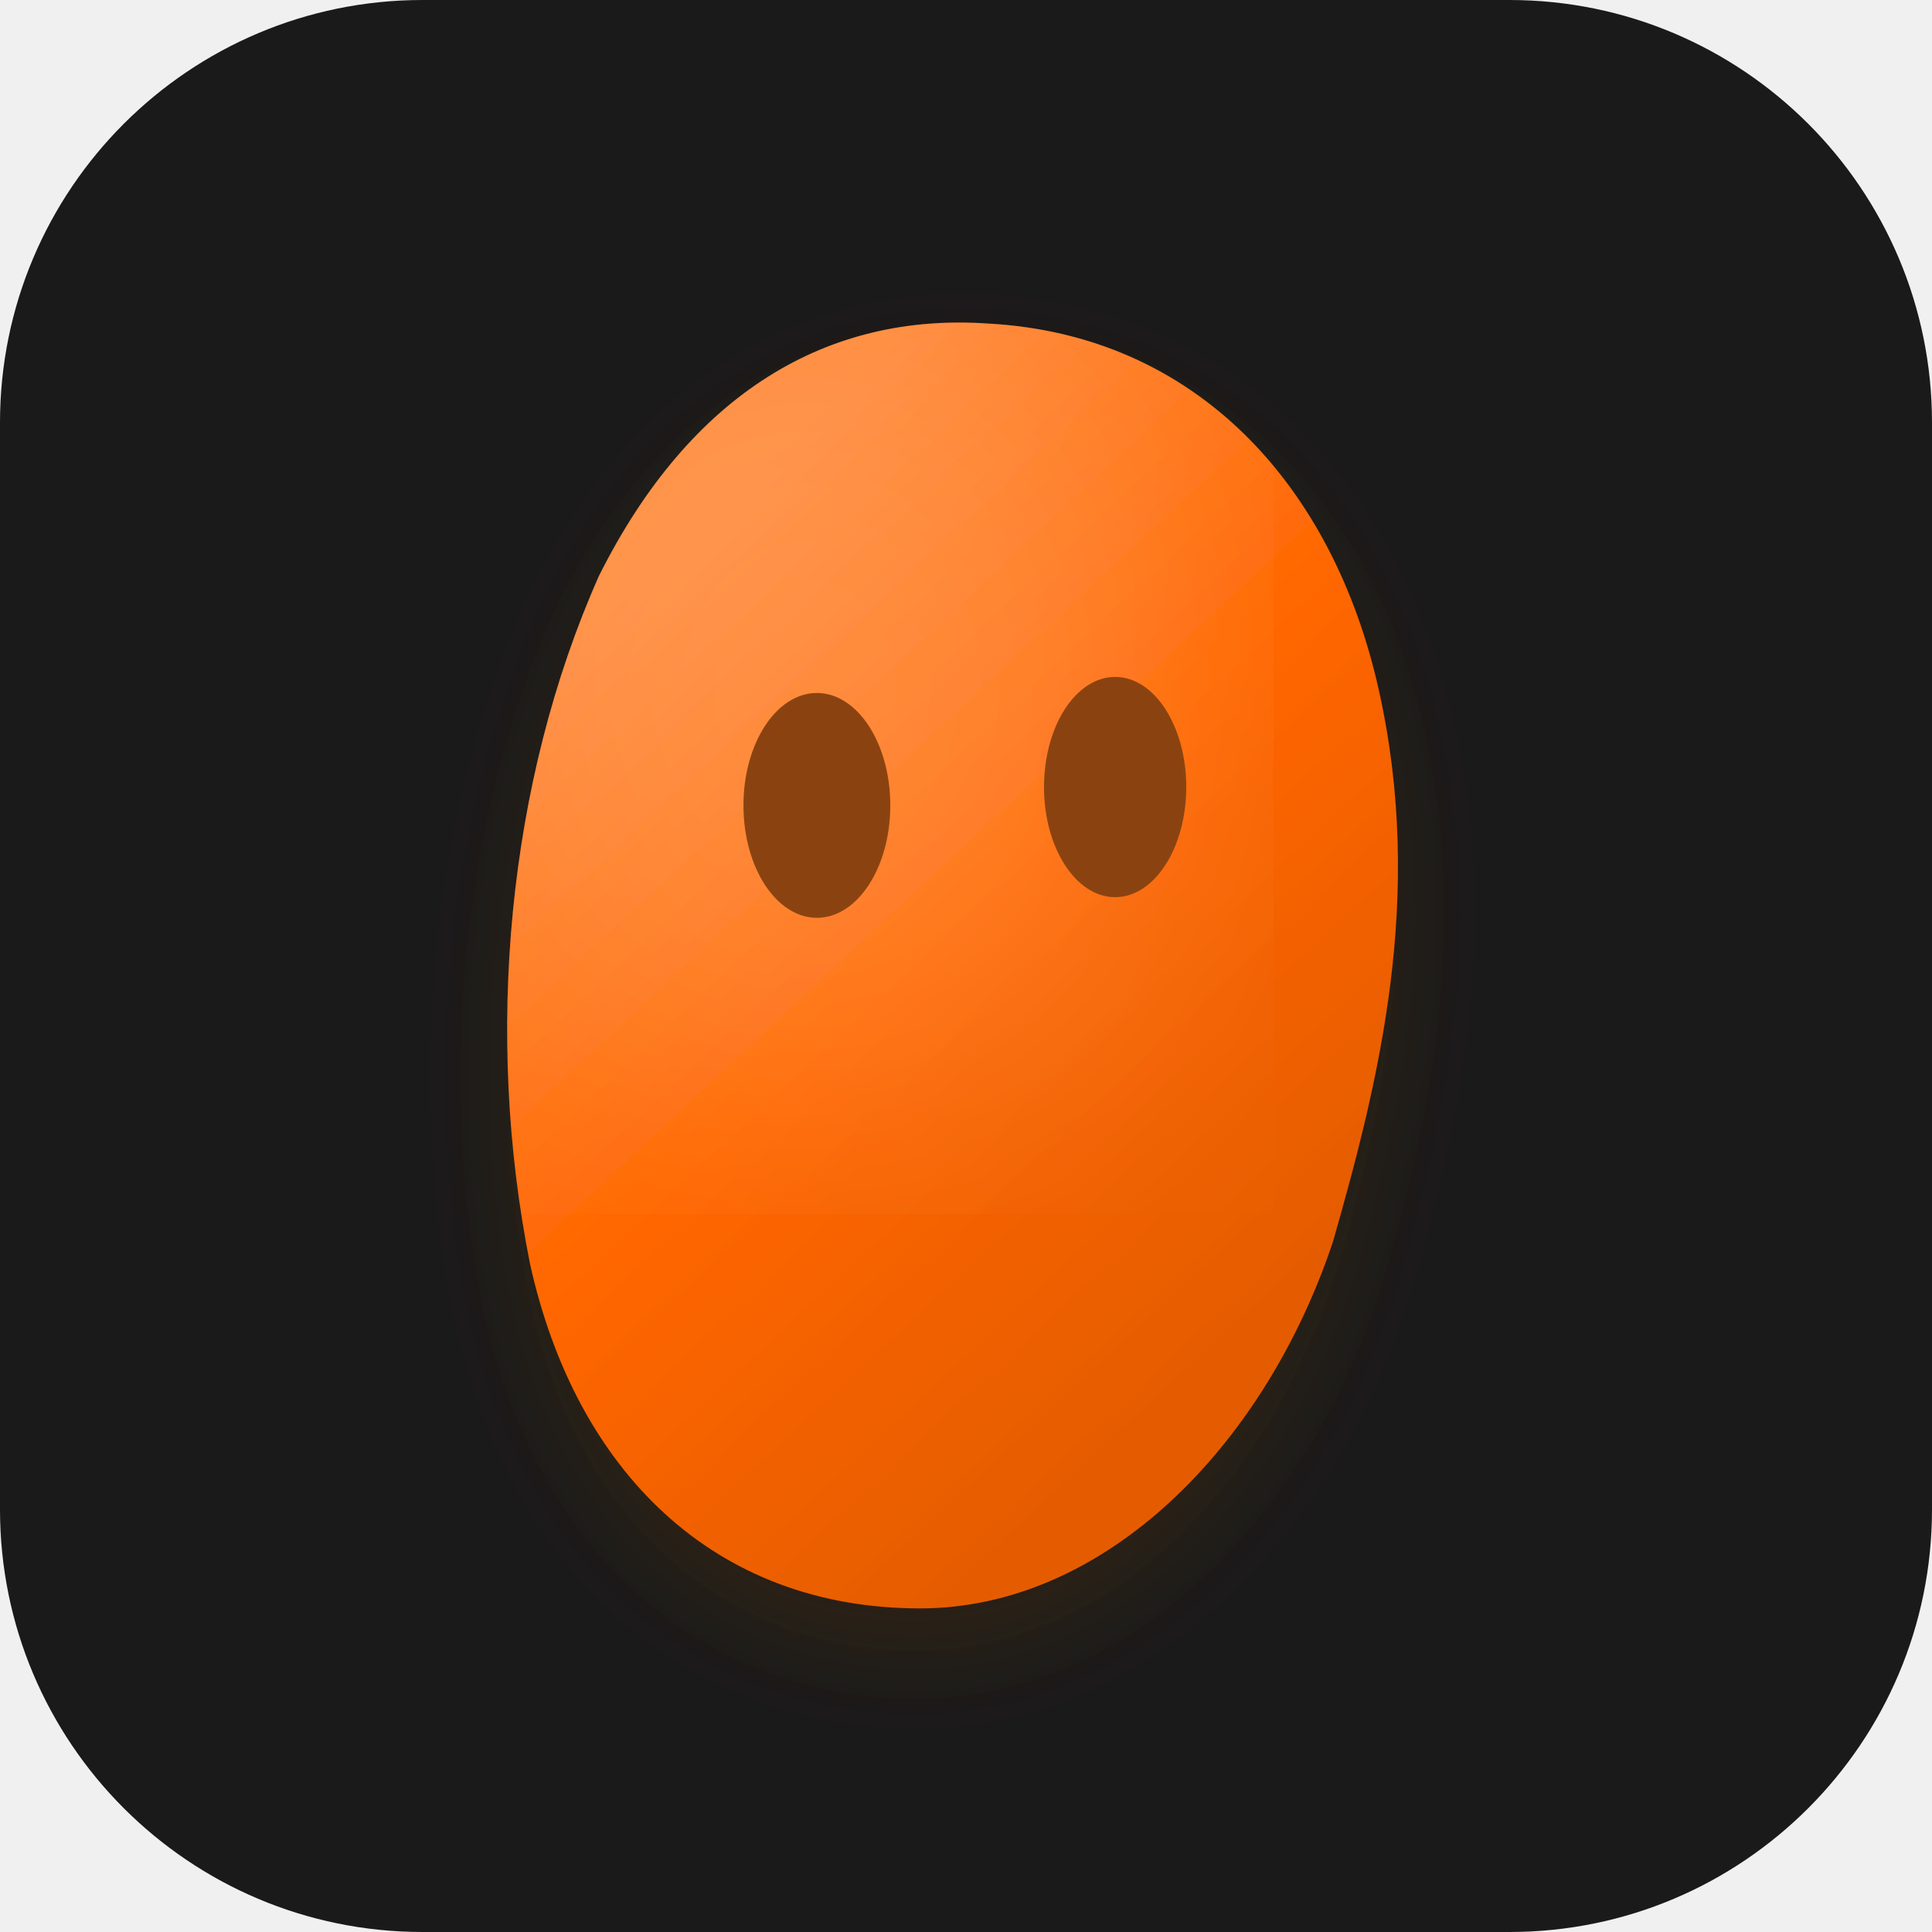
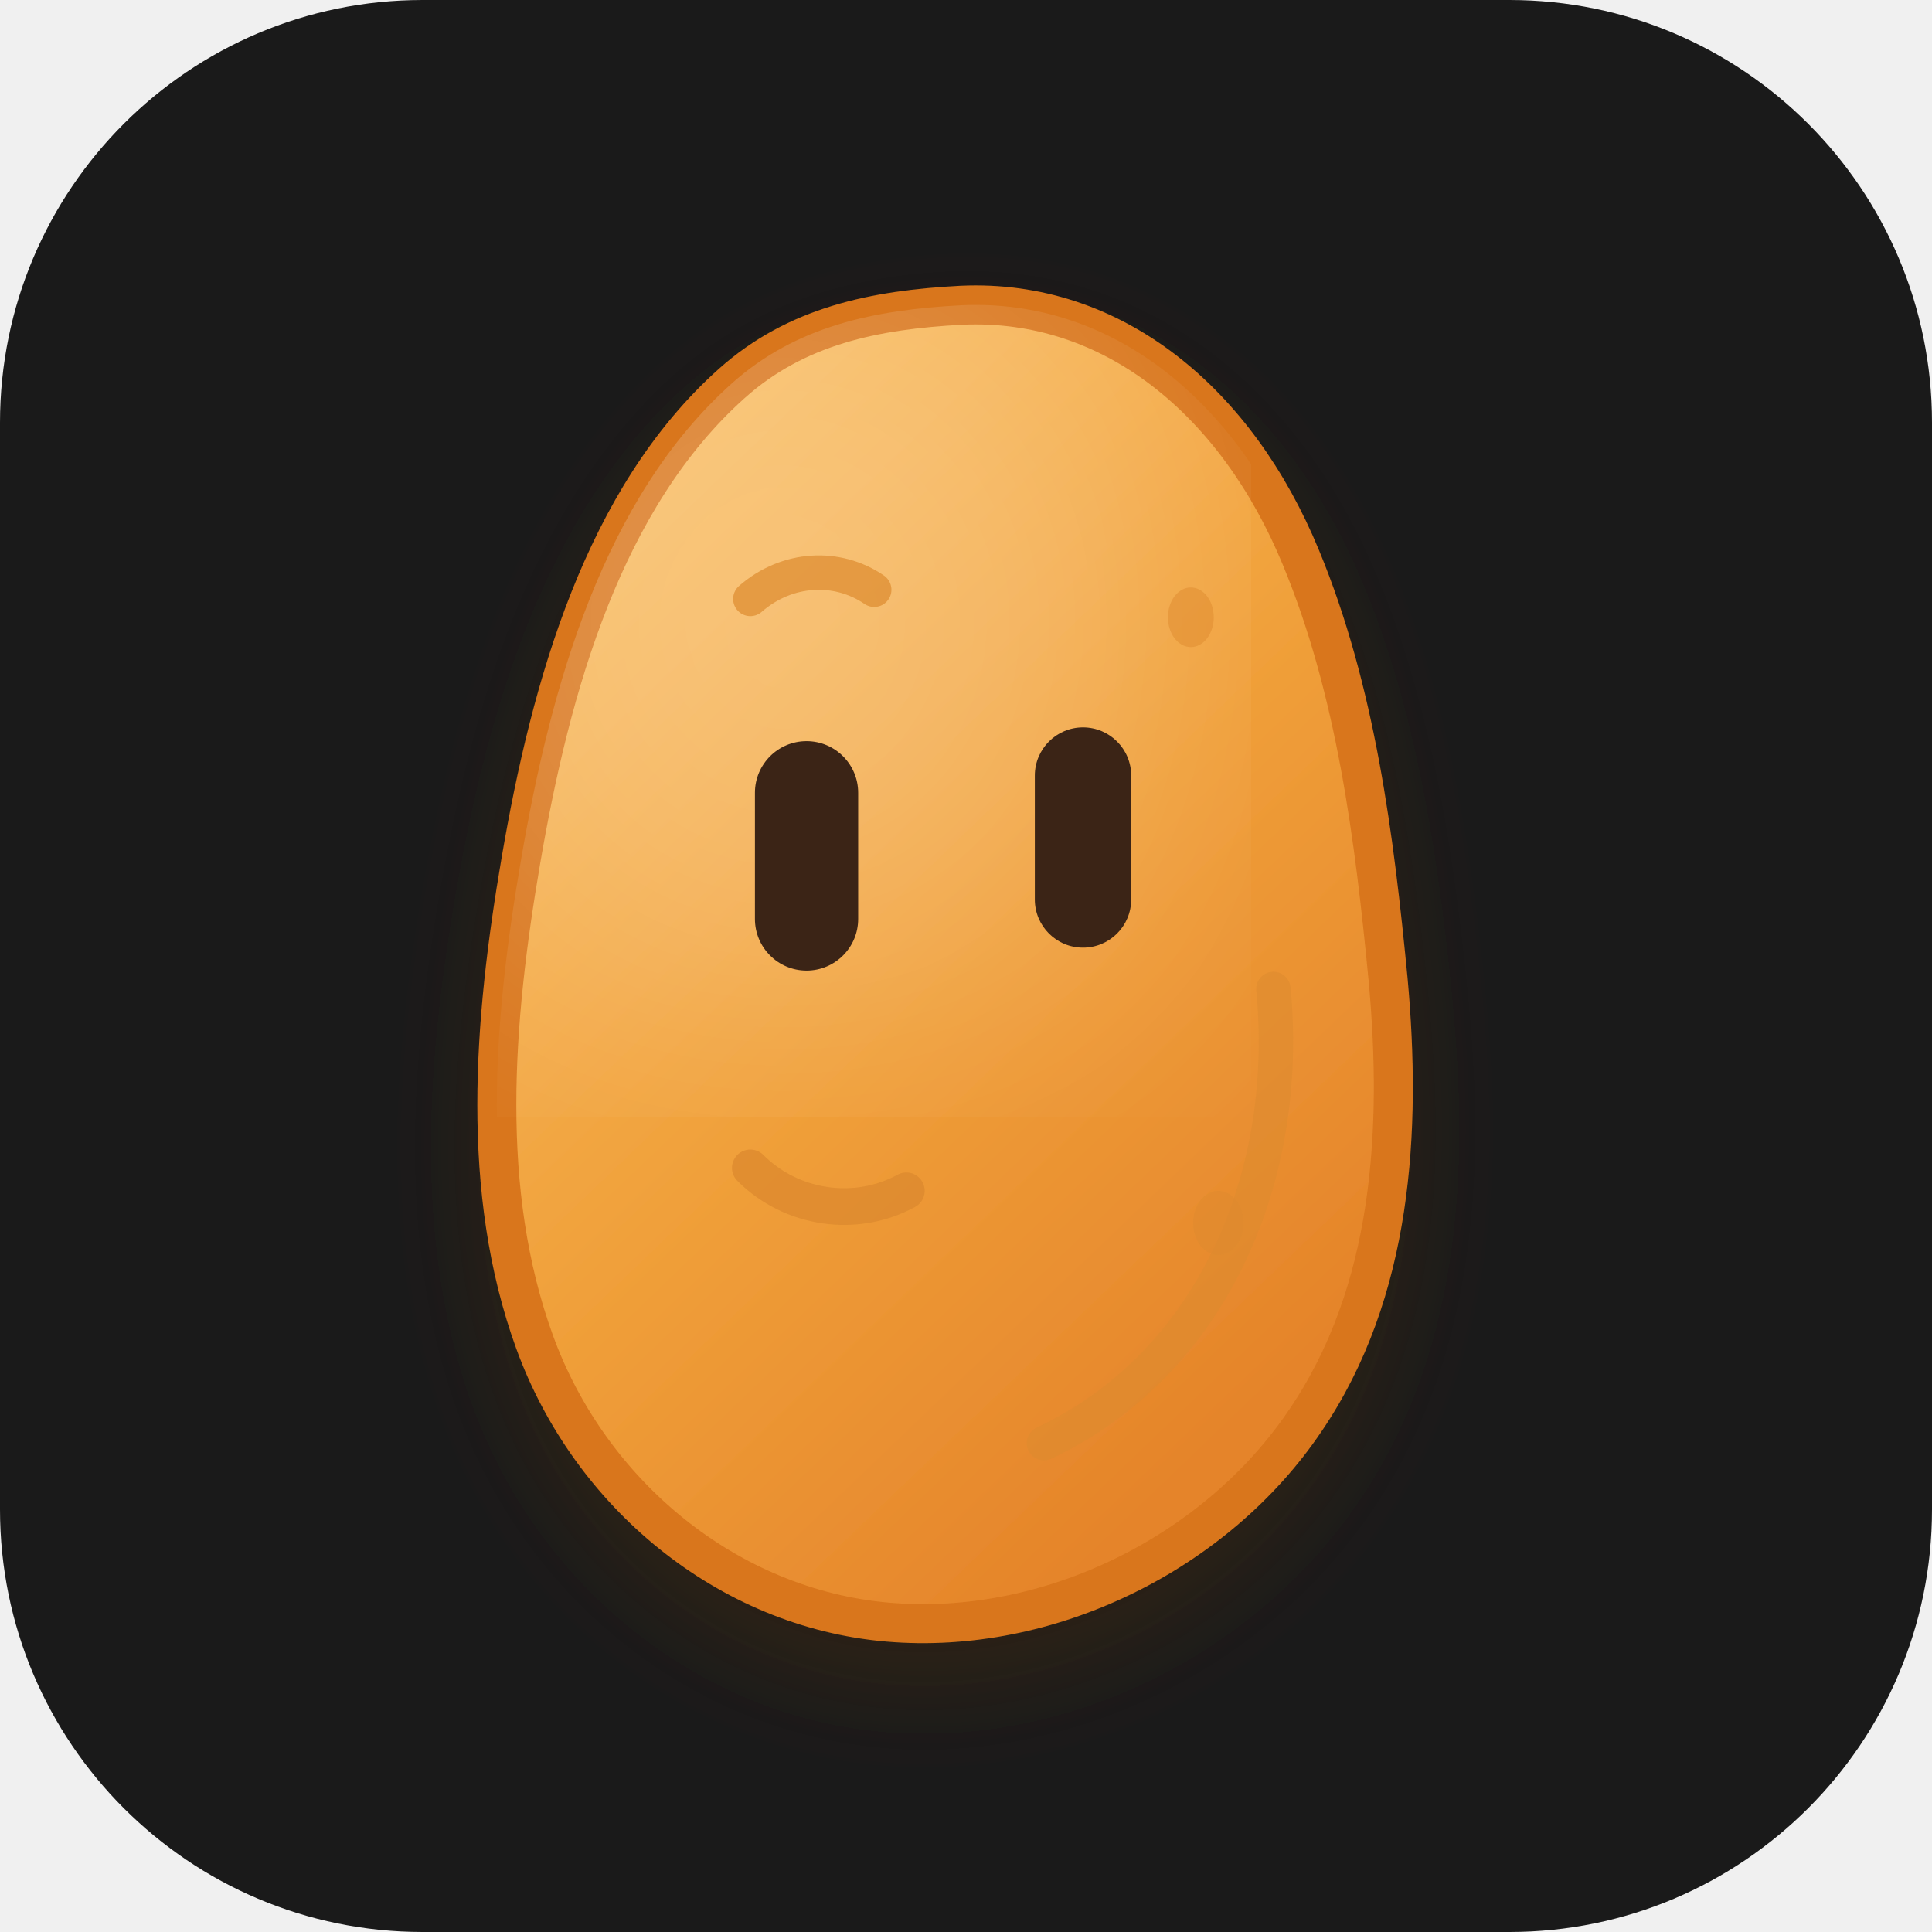
<svg xmlns="http://www.w3.org/2000/svg" viewBox="0 0 64 64">
  <rect width="64" height="64" rx="14" fill="#1A1A1A" />
  <g transform="translate(7.68,7.68) scale(0.76)">
    <defs>
-       <linearGradient id="shi1" x1="24%" y1="14%" x2="70%" y2="86%">
-         <stop offset="0" stop-color="#FF8533" />
-         <stop offset="0.5" stop-color="#FF6600" />
-         <stop offset="1" stop-color="#E55C00" />
+       <linearGradient id="shi1" x1="22%" y1="10%" x2="74%" y2="90%">
+         <stop offset="0" stop-color="#F8BA5E" />
+         <stop offset="0.5" stop-color="#F0A03A" />
+         <stop offset="1" stop-color="#E5842A" />
      </linearGradient>
      <filter id="bli1">
        <feGaussianBlur stdDeviation="7" />
      </filter>
      <filter id="dpi1" x="-35%" y="-35%" width="180%" height="180%">
        <feDropShadow dx="0" dy="2" stdDeviation="2.2" flood-color="#8A4310" flood-opacity="0.18" />
      </filter>
      <clipPath id="cpi1">
-         <path d="M33,4 C42,4.5 48,11 50,20 C52,29 50,37 48,44 C45,53 38,60 30,60 C21,60 15,54 13,45 C11,35 12,24 16,15 C20,7 26,3.5 33,4 Z" />
+         <path d="M31.8,3.2 C38.4,2.9 43.8,7.4 46.6,14.2 C49.0,20.0 49.8,26.4 50.4,32.6 C51.0,39.2 50.6,46.2 46.8,51.8 C42.9,57.6 35.6,61.2 28.6,60.6 C21.6,60.0 15.6,55.0 13.2,48.4 C10.8,41.8 11.4,34.4 12.6,27.4 C13.9,19.8 16.2,11.6 21.8,6.6 C24.6,4.1 28.0,3.4 31.8,3.2 Z" />
      </clipPath>
    </defs>
-     <path d="M33,4 C42,4.5 48,11 50,20 C52,29 50,37 48,44 C45,53 38,60 30,60 C21,60 15,54 13,45 C11,35 12,24 16,15 C20,7 26,3.5 33,4 Z" fill="url(#shi1)" filter="url(#dpi1)" />
+     <path d="M31.8,3.2 C38.4,2.9 43.8,7.4 46.6,14.2 C49.0,20.0 49.8,26.4 50.4,32.6 C51.0,39.2 50.6,46.2 46.8,51.8 C42.9,57.6 35.6,61.2 28.6,60.6 C21.6,60.0 15.6,55.0 13.2,48.4 C10.8,41.8 11.4,34.4 12.6,27.4 C13.9,19.8 16.2,11.6 21.8,6.6 C24.6,4.1 28.0,3.4 31.8,3.2 Z" fill="url(#shi1)" stroke="#D9761C" stroke-width="1.7" stroke-linejoin="round" filter="url(#dpi1)" />
    <g clip-path="url(#cpi1)">
-       <ellipse cx="25" cy="20" rx="17" ry="19" fill="#FFFFFF" opacity="0.15" filter="url(#bli1)" />
+       <ellipse cx="24" cy="17" rx="17" ry="18" fill="#FFFFFF" opacity="0.20" filter="url(#bli1)" />
    </g>
-     <ellipse cx="25.5" cy="25" rx="3.2" ry="4.9" fill="#8A4310" />
-     <ellipse cx="38.5" cy="24.2" rx="3.1" ry="4.8" fill="#8A4310" />
+     <rect x="22.8" y="22.2" width="4.5" height="10.0" rx="2.25" fill="#3B2416" />
+     <rect x="35.0" y="21.6" width="4.2" height="9.6" rx="2.1" fill="#3B2416" />
+     <path d="M45.4,33.0 C46.2,41.4 42.6,49.4 35.4,52.8" fill="none" stroke="#DD8A2E" stroke-width="1.5" stroke-linecap="round" opacity="0.55" />
+     <path d="M22.6,40.8 C24.4,42.6 27.2,43.0 29.4,41.8" fill="none" stroke="#DD8A2E" stroke-width="1.6" stroke-linecap="round" opacity="0.8" />
+     <path d="M22.6,16.0 C24.2,14.6 26.4,14.5 28.0,15.6" fill="none" stroke="#DD8A2E" stroke-width="1.5" stroke-linecap="round" opacity="0.7" />
+     <ellipse cx="41.8" cy="16.8" rx="1.0" ry="1.3" fill="#DD8A2E" opacity="0.5" />
+     <ellipse cx="43.0" cy="43.2" rx="1.1" ry="1.4" fill="#DD8A2E" opacity="0.45" />
  </g>
</svg>
